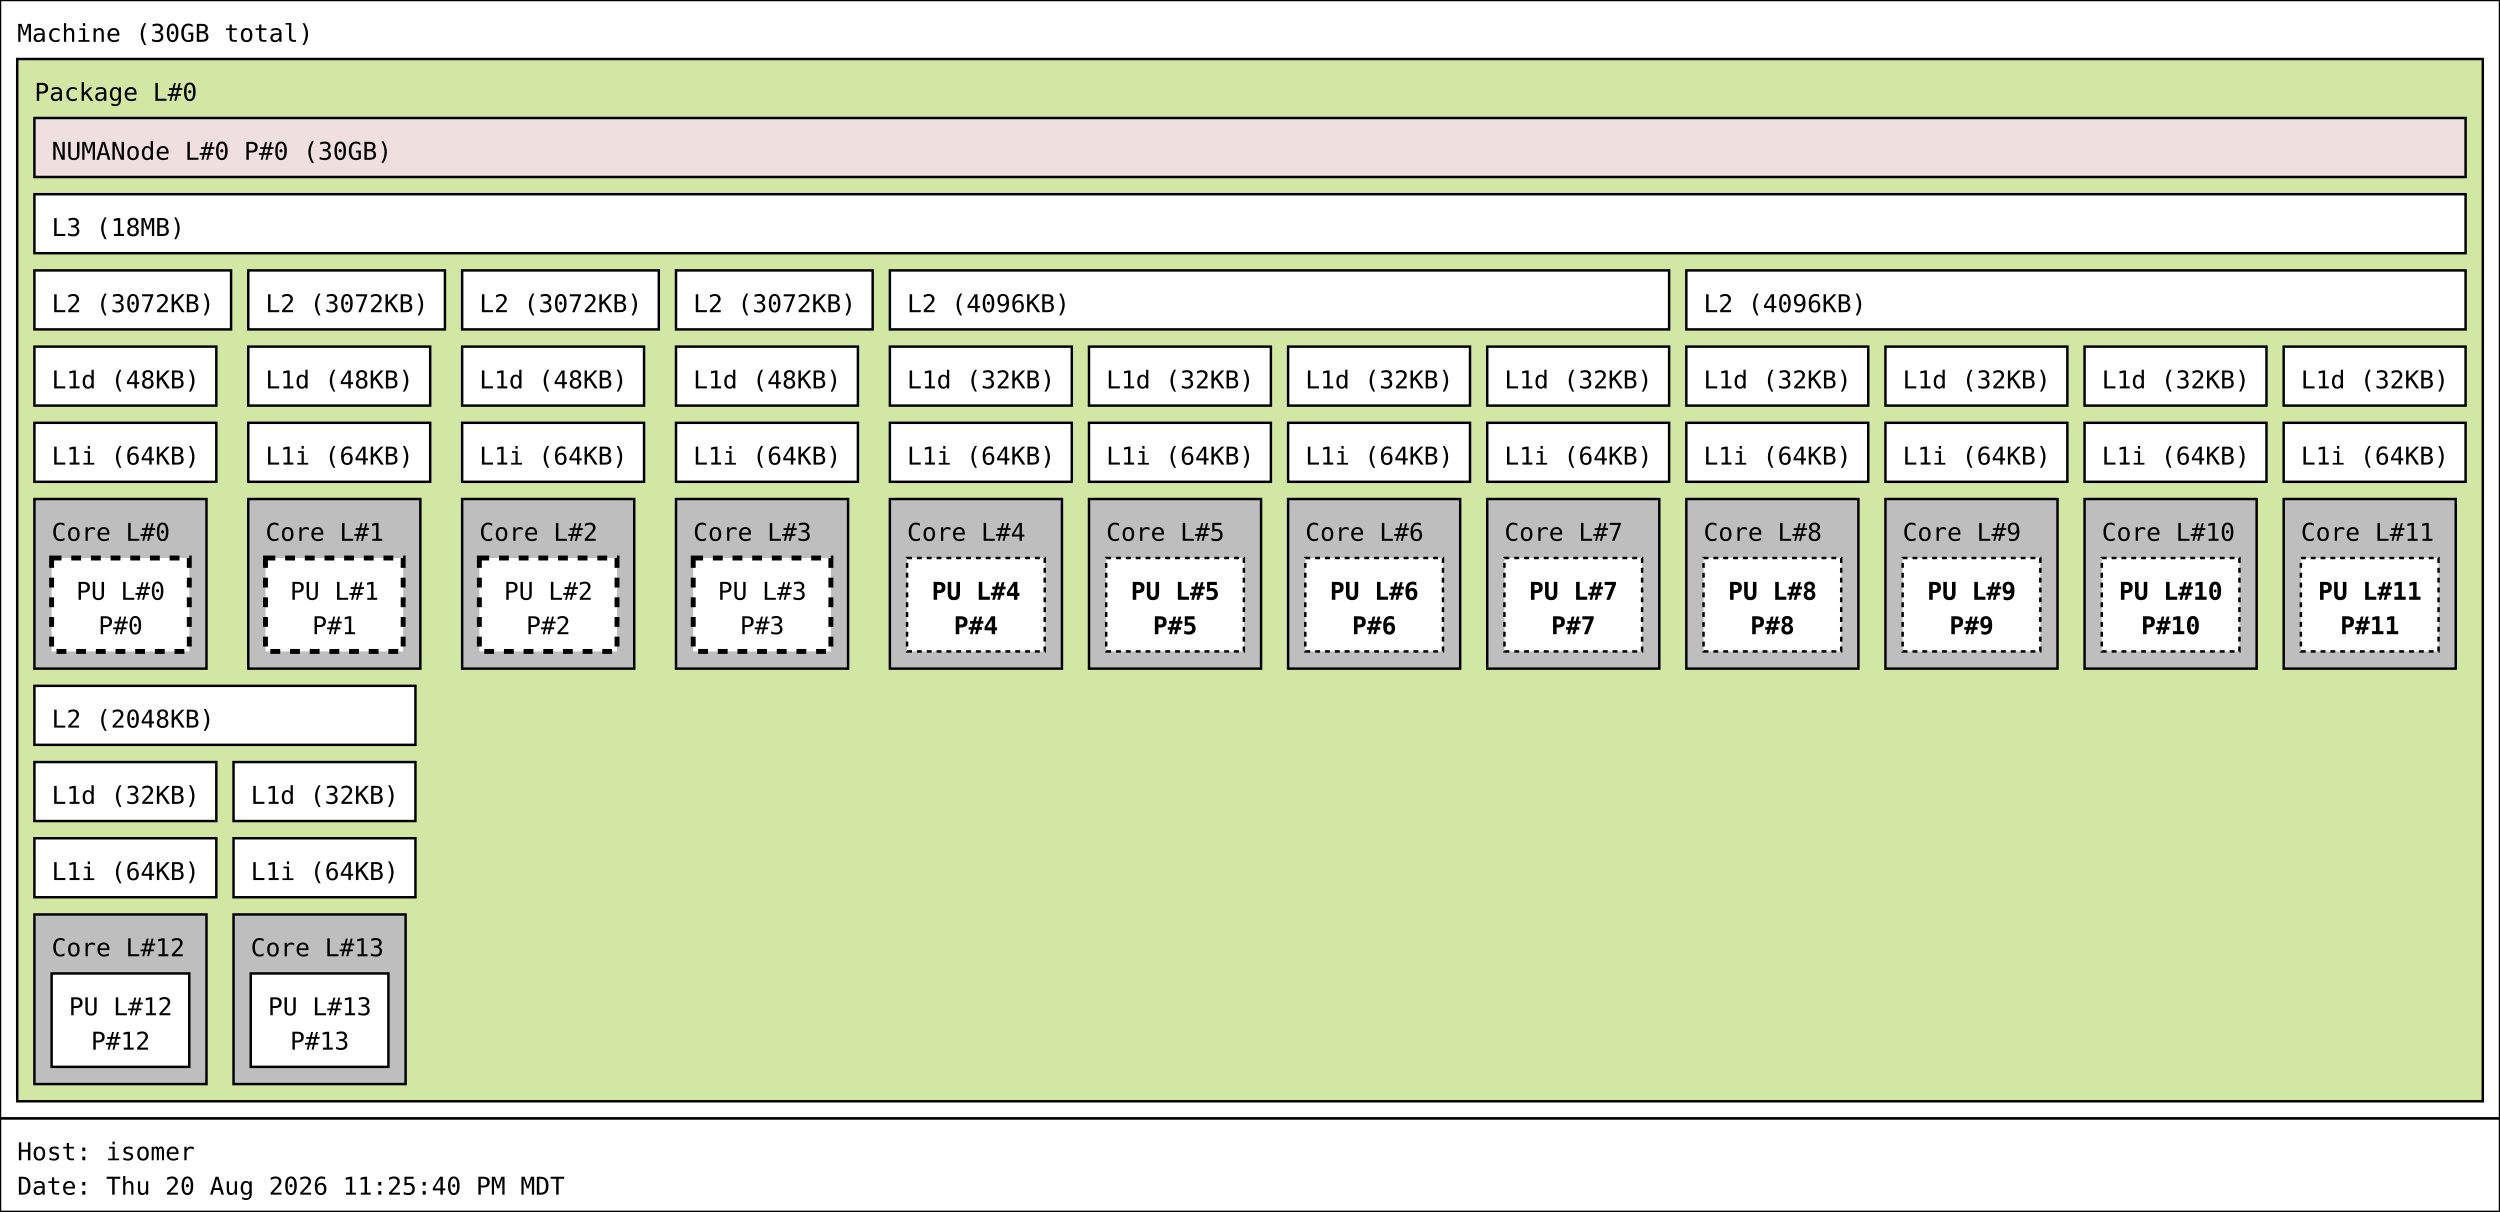
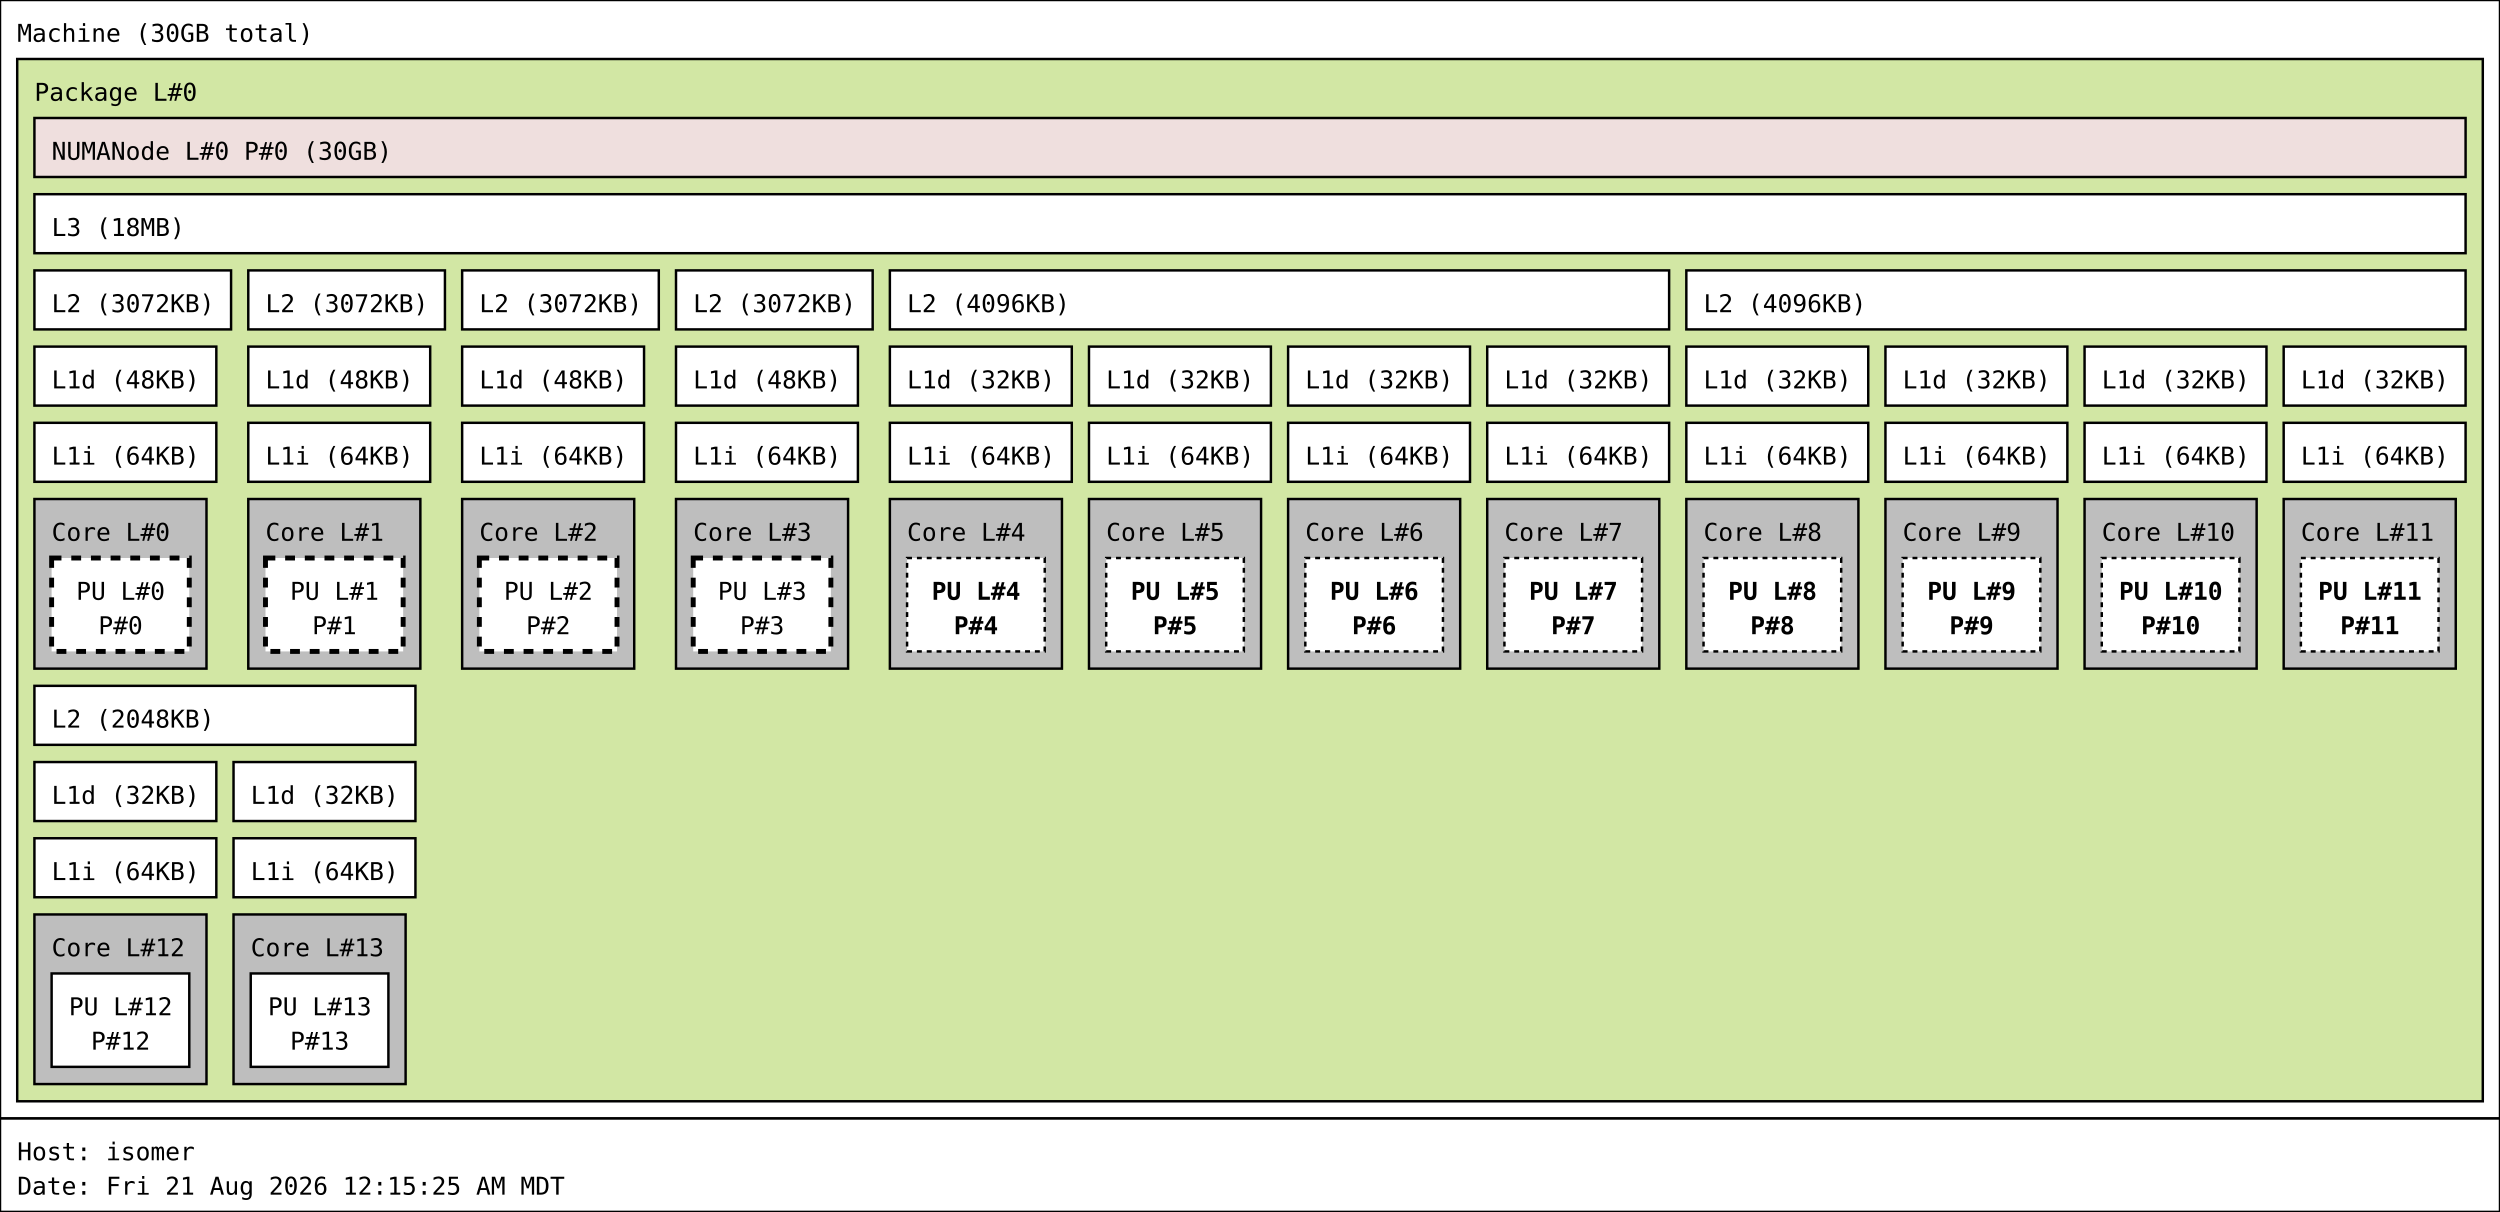
<svg xmlns="http://www.w3.org/2000/svg" width="1017px" height="493px" viewBox="0 0 1017px 493px" version="1.1">
  <rect id="Machine_0_rect" class="Machine" x="0" y="0" width="1017" height="455" fill="rgb(255,255,255)" stroke="rgb(0,0,0)" stroke-width="1" />
  <text id="Machine_0_text" class="Machine" font-family="Monospace" x="7" y="17" fill="rgb(0,0,0)" font-size="10px">Machine (30GB total)</text>
  <rect id="Package_0_rect" class="Package" x="7" y="24" width="1003" height="424" fill="rgb(210,231,164)" stroke="rgb(0,0,0)" stroke-width="1" />
  <text id="Package_0_text" class="Package" font-family="Monospace" x="14" y="41" fill="rgb(0,0,0)" font-size="10px">Package L#0</text>
  <rect id="L3_0_rect" class="L3" x="14" y="79" width="989" height="24" fill="rgb(255,255,255)" stroke="rgb(0,0,0)" stroke-width="1" />
  <text id="L3_0_text" class="L3" font-family="Monospace" x="21" y="96" fill="rgb(0,0,0)" font-size="10px">L3 (18MB)</text>
  <rect id="L2_0_rect" class="L2" x="14" y="110" width="80" height="24" fill="rgb(255,255,255)" stroke="rgb(0,0,0)" stroke-width="1" />
  <text id="L2_0_text" class="L2" font-family="Monospace" x="21" y="127" fill="rgb(0,0,0)" font-size="10px">L2 (3072KB)</text>
  <rect id="L1d_0_rect" class="L1d" x="14" y="141" width="74" height="24" fill="rgb(255,255,255)" stroke="rgb(0,0,0)" stroke-width="1" />
  <text id="L1d_0_text" class="L1d" font-family="Monospace" x="21" y="158" fill="rgb(0,0,0)" font-size="10px">L1d (48KB)</text>
  <rect id="L1i_0_rect" class="L1i" x="14" y="172" width="74" height="24" fill="rgb(255,255,255)" stroke="rgb(0,0,0)" stroke-width="1" />
  <text id="L1i_0_text" class="L1i" font-family="Monospace" x="21" y="189" fill="rgb(0,0,0)" font-size="10px">L1i (64KB)</text>
  <rect id="Core_0_rect" class="Core" x="14" y="203" width="70" height="69" fill="rgb(190,190,190)" stroke="rgb(0,0,0)" stroke-width="1" />
  <text id="Core_0_text" class="Core" font-family="Monospace" x="21" y="220" fill="rgb(0,0,0)" font-size="10px">Core L#0</text>
  <rect id="PU_0_rect" class="PU" x="21" y="227" width="56" height="38" fill="rgb(255,255,255)" stroke="rgb(0,0,0)" stroke-width="2" stroke-dasharray="4" />
  <text id="PU_0_text" class="PU" font-family="Monospace" x="31" y="244" fill="rgb(0,0,0)" font-size="10px">PU L#0</text>
  <text id="PU_0_text_1" class="PU" font-family="Monospace" x="40" y="258" fill="rgb(0,0,0)" font-size="10px">P#0</text>
  <rect id="L2_1_rect" class="L2" x="101" y="110" width="80" height="24" fill="rgb(255,255,255)" stroke="rgb(0,0,0)" stroke-width="1" />
  <text id="L2_1_text" class="L2" font-family="Monospace" x="108" y="127" fill="rgb(0,0,0)" font-size="10px">L2 (3072KB)</text>
  <rect id="L1d_1_rect" class="L1d" x="101" y="141" width="74" height="24" fill="rgb(255,255,255)" stroke="rgb(0,0,0)" stroke-width="1" />
  <text id="L1d_1_text" class="L1d" font-family="Monospace" x="108" y="158" fill="rgb(0,0,0)" font-size="10px">L1d (48KB)</text>
  <rect id="L1i_1_rect" class="L1i" x="101" y="172" width="74" height="24" fill="rgb(255,255,255)" stroke="rgb(0,0,0)" stroke-width="1" />
  <text id="L1i_1_text" class="L1i" font-family="Monospace" x="108" y="189" fill="rgb(0,0,0)" font-size="10px">L1i (64KB)</text>
  <rect id="Core_1_rect" class="Core" x="101" y="203" width="70" height="69" fill="rgb(190,190,190)" stroke="rgb(0,0,0)" stroke-width="1" />
  <text id="Core_1_text" class="Core" font-family="Monospace" x="108" y="220" fill="rgb(0,0,0)" font-size="10px">Core L#1</text>
  <rect id="PU_1_rect" class="PU" x="108" y="227" width="56" height="38" fill="rgb(255,255,255)" stroke="rgb(0,0,0)" stroke-width="2" stroke-dasharray="4" />
  <text id="PU_1_text" class="PU" font-family="Monospace" x="118" y="244" fill="rgb(0,0,0)" font-size="10px">PU L#1</text>
  <text id="PU_1_text_1" class="PU" font-family="Monospace" x="127" y="258" fill="rgb(0,0,0)" font-size="10px">P#1</text>
  <rect id="L2_2_rect" class="L2" x="188" y="110" width="80" height="24" fill="rgb(255,255,255)" stroke="rgb(0,0,0)" stroke-width="1" />
  <text id="L2_2_text" class="L2" font-family="Monospace" x="195" y="127" fill="rgb(0,0,0)" font-size="10px">L2 (3072KB)</text>
  <rect id="L1d_2_rect" class="L1d" x="188" y="141" width="74" height="24" fill="rgb(255,255,255)" stroke="rgb(0,0,0)" stroke-width="1" />
  <text id="L1d_2_text" class="L1d" font-family="Monospace" x="195" y="158" fill="rgb(0,0,0)" font-size="10px">L1d (48KB)</text>
  <rect id="L1i_2_rect" class="L1i" x="188" y="172" width="74" height="24" fill="rgb(255,255,255)" stroke="rgb(0,0,0)" stroke-width="1" />
  <text id="L1i_2_text" class="L1i" font-family="Monospace" x="195" y="189" fill="rgb(0,0,0)" font-size="10px">L1i (64KB)</text>
  <rect id="Core_2_rect" class="Core" x="188" y="203" width="70" height="69" fill="rgb(190,190,190)" stroke="rgb(0,0,0)" stroke-width="1" />
  <text id="Core_2_text" class="Core" font-family="Monospace" x="195" y="220" fill="rgb(0,0,0)" font-size="10px">Core L#2</text>
  <rect id="PU_2_rect" class="PU" x="195" y="227" width="56" height="38" fill="rgb(255,255,255)" stroke="rgb(0,0,0)" stroke-width="2" stroke-dasharray="4" />
  <text id="PU_2_text" class="PU" font-family="Monospace" x="205" y="244" fill="rgb(0,0,0)" font-size="10px">PU L#2</text>
  <text id="PU_2_text_1" class="PU" font-family="Monospace" x="214" y="258" fill="rgb(0,0,0)" font-size="10px">P#2</text>
  <rect id="L2_3_rect" class="L2" x="275" y="110" width="80" height="24" fill="rgb(255,255,255)" stroke="rgb(0,0,0)" stroke-width="1" />
  <text id="L2_3_text" class="L2" font-family="Monospace" x="282" y="127" fill="rgb(0,0,0)" font-size="10px">L2 (3072KB)</text>
  <rect id="L1d_3_rect" class="L1d" x="275" y="141" width="74" height="24" fill="rgb(255,255,255)" stroke="rgb(0,0,0)" stroke-width="1" />
  <text id="L1d_3_text" class="L1d" font-family="Monospace" x="282" y="158" fill="rgb(0,0,0)" font-size="10px">L1d (48KB)</text>
  <rect id="L1i_3_rect" class="L1i" x="275" y="172" width="74" height="24" fill="rgb(255,255,255)" stroke="rgb(0,0,0)" stroke-width="1" />
  <text id="L1i_3_text" class="L1i" font-family="Monospace" x="282" y="189" fill="rgb(0,0,0)" font-size="10px">L1i (64KB)</text>
  <rect id="Core_3_rect" class="Core" x="275" y="203" width="70" height="69" fill="rgb(190,190,190)" stroke="rgb(0,0,0)" stroke-width="1" />
  <text id="Core_3_text" class="Core" font-family="Monospace" x="282" y="220" fill="rgb(0,0,0)" font-size="10px">Core L#3</text>
  <rect id="PU_3_rect" class="PU" x="282" y="227" width="56" height="38" fill="rgb(255,255,255)" stroke="rgb(0,0,0)" stroke-width="2" stroke-dasharray="4" />
  <text id="PU_3_text" class="PU" font-family="Monospace" x="292" y="244" fill="rgb(0,0,0)" font-size="10px">PU L#3</text>
  <text id="PU_3_text_1" class="PU" font-family="Monospace" x="301" y="258" fill="rgb(0,0,0)" font-size="10px">P#3</text>
  <rect id="L2_4_rect" class="L2" x="362" y="110" width="317" height="24" fill="rgb(255,255,255)" stroke="rgb(0,0,0)" stroke-width="1" />
  <text id="L2_4_text" class="L2" font-family="Monospace" x="369" y="127" fill="rgb(0,0,0)" font-size="10px">L2 (4096KB)</text>
  <rect id="L1d_4_rect" class="L1d" x="362" y="141" width="74" height="24" fill="rgb(255,255,255)" stroke="rgb(0,0,0)" stroke-width="1" />
  <text id="L1d_4_text" class="L1d" font-family="Monospace" x="369" y="158" fill="rgb(0,0,0)" font-size="10px">L1d (32KB)</text>
  <rect id="L1i_4_rect" class="L1i" x="362" y="172" width="74" height="24" fill="rgb(255,255,255)" stroke="rgb(0,0,0)" stroke-width="1" />
  <text id="L1i_4_text" class="L1i" font-family="Monospace" x="369" y="189" fill="rgb(0,0,0)" font-size="10px">L1i (64KB)</text>
  <rect id="Core_4_rect" class="Core" x="362" y="203" width="70" height="69" fill="rgb(190,190,190)" stroke="rgb(0,0,0)" stroke-width="1" />
  <text id="Core_4_text" class="Core" font-family="Monospace" x="369" y="220" fill="rgb(0,0,0)" font-size="10px">Core L#4</text>
  <rect id="PU_4_rect" class="PU" x="369" y="227" width="56" height="38" fill="rgb(255,255,255)" stroke="rgb(0,0,0)" stroke-width="1" stroke-dasharray="2" />
  <text id="PU_4_text" class="PU" font-family="Monospace" font-weight="bold" x="379" y="244" fill="rgb(0,0,0)" font-size="10px">PU L#4</text>
  <text id="PU_4_text_1" class="PU" font-family="Monospace" font-weight="bold" x="388" y="258" fill="rgb(0,0,0)" font-size="10px">P#4</text>
  <rect id="L1d_5_rect" class="L1d" x="443" y="141" width="74" height="24" fill="rgb(255,255,255)" stroke="rgb(0,0,0)" stroke-width="1" />
  <text id="L1d_5_text" class="L1d" font-family="Monospace" x="450" y="158" fill="rgb(0,0,0)" font-size="10px">L1d (32KB)</text>
  <rect id="L1i_5_rect" class="L1i" x="443" y="172" width="74" height="24" fill="rgb(255,255,255)" stroke="rgb(0,0,0)" stroke-width="1" />
  <text id="L1i_5_text" class="L1i" font-family="Monospace" x="450" y="189" fill="rgb(0,0,0)" font-size="10px">L1i (64KB)</text>
  <rect id="Core_5_rect" class="Core" x="443" y="203" width="70" height="69" fill="rgb(190,190,190)" stroke="rgb(0,0,0)" stroke-width="1" />
  <text id="Core_5_text" class="Core" font-family="Monospace" x="450" y="220" fill="rgb(0,0,0)" font-size="10px">Core L#5</text>
  <rect id="PU_5_rect" class="PU" x="450" y="227" width="56" height="38" fill="rgb(255,255,255)" stroke="rgb(0,0,0)" stroke-width="1" stroke-dasharray="2" />
  <text id="PU_5_text" class="PU" font-family="Monospace" font-weight="bold" x="460" y="244" fill="rgb(0,0,0)" font-size="10px">PU L#5</text>
  <text id="PU_5_text_1" class="PU" font-family="Monospace" font-weight="bold" x="469" y="258" fill="rgb(0,0,0)" font-size="10px">P#5</text>
  <rect id="L1d_6_rect" class="L1d" x="524" y="141" width="74" height="24" fill="rgb(255,255,255)" stroke="rgb(0,0,0)" stroke-width="1" />
  <text id="L1d_6_text" class="L1d" font-family="Monospace" x="531" y="158" fill="rgb(0,0,0)" font-size="10px">L1d (32KB)</text>
  <rect id="L1i_6_rect" class="L1i" x="524" y="172" width="74" height="24" fill="rgb(255,255,255)" stroke="rgb(0,0,0)" stroke-width="1" />
  <text id="L1i_6_text" class="L1i" font-family="Monospace" x="531" y="189" fill="rgb(0,0,0)" font-size="10px">L1i (64KB)</text>
  <rect id="Core_6_rect" class="Core" x="524" y="203" width="70" height="69" fill="rgb(190,190,190)" stroke="rgb(0,0,0)" stroke-width="1" />
  <text id="Core_6_text" class="Core" font-family="Monospace" x="531" y="220" fill="rgb(0,0,0)" font-size="10px">Core L#6</text>
  <rect id="PU_6_rect" class="PU" x="531" y="227" width="56" height="38" fill="rgb(255,255,255)" stroke="rgb(0,0,0)" stroke-width="1" stroke-dasharray="2" />
  <text id="PU_6_text" class="PU" font-family="Monospace" font-weight="bold" x="541" y="244" fill="rgb(0,0,0)" font-size="10px">PU L#6</text>
  <text id="PU_6_text_1" class="PU" font-family="Monospace" font-weight="bold" x="550" y="258" fill="rgb(0,0,0)" font-size="10px">P#6</text>
  <rect id="L1d_7_rect" class="L1d" x="605" y="141" width="74" height="24" fill="rgb(255,255,255)" stroke="rgb(0,0,0)" stroke-width="1" />
  <text id="L1d_7_text" class="L1d" font-family="Monospace" x="612" y="158" fill="rgb(0,0,0)" font-size="10px">L1d (32KB)</text>
  <rect id="L1i_7_rect" class="L1i" x="605" y="172" width="74" height="24" fill="rgb(255,255,255)" stroke="rgb(0,0,0)" stroke-width="1" />
  <text id="L1i_7_text" class="L1i" font-family="Monospace" x="612" y="189" fill="rgb(0,0,0)" font-size="10px">L1i (64KB)</text>
  <rect id="Core_7_rect" class="Core" x="605" y="203" width="70" height="69" fill="rgb(190,190,190)" stroke="rgb(0,0,0)" stroke-width="1" />
  <text id="Core_7_text" class="Core" font-family="Monospace" x="612" y="220" fill="rgb(0,0,0)" font-size="10px">Core L#7</text>
  <rect id="PU_7_rect" class="PU" x="612" y="227" width="56" height="38" fill="rgb(255,255,255)" stroke="rgb(0,0,0)" stroke-width="1" stroke-dasharray="2" />
  <text id="PU_7_text" class="PU" font-family="Monospace" font-weight="bold" x="622" y="244" fill="rgb(0,0,0)" font-size="10px">PU L#7</text>
  <text id="PU_7_text_1" class="PU" font-family="Monospace" font-weight="bold" x="631" y="258" fill="rgb(0,0,0)" font-size="10px">P#7</text>
  <rect id="L2_5_rect" class="L2" x="686" y="110" width="317" height="24" fill="rgb(255,255,255)" stroke="rgb(0,0,0)" stroke-width="1" />
  <text id="L2_5_text" class="L2" font-family="Monospace" x="693" y="127" fill="rgb(0,0,0)" font-size="10px">L2 (4096KB)</text>
  <rect id="L1d_8_rect" class="L1d" x="686" y="141" width="74" height="24" fill="rgb(255,255,255)" stroke="rgb(0,0,0)" stroke-width="1" />
  <text id="L1d_8_text" class="L1d" font-family="Monospace" x="693" y="158" fill="rgb(0,0,0)" font-size="10px">L1d (32KB)</text>
  <rect id="L1i_8_rect" class="L1i" x="686" y="172" width="74" height="24" fill="rgb(255,255,255)" stroke="rgb(0,0,0)" stroke-width="1" />
  <text id="L1i_8_text" class="L1i" font-family="Monospace" x="693" y="189" fill="rgb(0,0,0)" font-size="10px">L1i (64KB)</text>
  <rect id="Core_8_rect" class="Core" x="686" y="203" width="70" height="69" fill="rgb(190,190,190)" stroke="rgb(0,0,0)" stroke-width="1" />
  <text id="Core_8_text" class="Core" font-family="Monospace" x="693" y="220" fill="rgb(0,0,0)" font-size="10px">Core L#8</text>
  <rect id="PU_8_rect" class="PU" x="693" y="227" width="56" height="38" fill="rgb(255,255,255)" stroke="rgb(0,0,0)" stroke-width="1" stroke-dasharray="2" />
  <text id="PU_8_text" class="PU" font-family="Monospace" font-weight="bold" x="703" y="244" fill="rgb(0,0,0)" font-size="10px">PU L#8</text>
  <text id="PU_8_text_1" class="PU" font-family="Monospace" font-weight="bold" x="712" y="258" fill="rgb(0,0,0)" font-size="10px">P#8</text>
  <rect id="L1d_9_rect" class="L1d" x="767" y="141" width="74" height="24" fill="rgb(255,255,255)" stroke="rgb(0,0,0)" stroke-width="1" />
  <text id="L1d_9_text" class="L1d" font-family="Monospace" x="774" y="158" fill="rgb(0,0,0)" font-size="10px">L1d (32KB)</text>
  <rect id="L1i_9_rect" class="L1i" x="767" y="172" width="74" height="24" fill="rgb(255,255,255)" stroke="rgb(0,0,0)" stroke-width="1" />
  <text id="L1i_9_text" class="L1i" font-family="Monospace" x="774" y="189" fill="rgb(0,0,0)" font-size="10px">L1i (64KB)</text>
  <rect id="Core_9_rect" class="Core" x="767" y="203" width="70" height="69" fill="rgb(190,190,190)" stroke="rgb(0,0,0)" stroke-width="1" />
  <text id="Core_9_text" class="Core" font-family="Monospace" x="774" y="220" fill="rgb(0,0,0)" font-size="10px">Core L#9</text>
  <rect id="PU_9_rect" class="PU" x="774" y="227" width="56" height="38" fill="rgb(255,255,255)" stroke="rgb(0,0,0)" stroke-width="1" stroke-dasharray="2" />
  <text id="PU_9_text" class="PU" font-family="Monospace" font-weight="bold" x="784" y="244" fill="rgb(0,0,0)" font-size="10px">PU L#9</text>
  <text id="PU_9_text_1" class="PU" font-family="Monospace" font-weight="bold" x="793" y="258" fill="rgb(0,0,0)" font-size="10px">P#9</text>
  <rect id="L1d_10_rect" class="L1d" x="848" y="141" width="74" height="24" fill="rgb(255,255,255)" stroke="rgb(0,0,0)" stroke-width="1" />
  <text id="L1d_10_text" class="L1d" font-family="Monospace" x="855" y="158" fill="rgb(0,0,0)" font-size="10px">L1d (32KB)</text>
  <rect id="L1i_10_rect" class="L1i" x="848" y="172" width="74" height="24" fill="rgb(255,255,255)" stroke="rgb(0,0,0)" stroke-width="1" />
  <text id="L1i_10_text" class="L1i" font-family="Monospace" x="855" y="189" fill="rgb(0,0,0)" font-size="10px">L1i (64KB)</text>
  <rect id="Core_10_rect" class="Core" x="848" y="203" width="70" height="69" fill="rgb(190,190,190)" stroke="rgb(0,0,0)" stroke-width="1" />
  <text id="Core_10_text" class="Core" font-family="Monospace" x="855" y="220" fill="rgb(0,0,0)" font-size="10px">Core L#10</text>
  <rect id="PU_10_rect" class="PU" x="855" y="227" width="56" height="38" fill="rgb(255,255,255)" stroke="rgb(0,0,0)" stroke-width="1" stroke-dasharray="2" />
  <text id="PU_10_text" class="PU" font-family="Monospace" font-weight="bold" x="862" y="244" fill="rgb(0,0,0)" font-size="10px">PU L#10</text>
  <text id="PU_10_text_1" class="PU" font-family="Monospace" font-weight="bold" x="871" y="258" fill="rgb(0,0,0)" font-size="10px">P#10</text>
  <rect id="L1d_11_rect" class="L1d" x="929" y="141" width="74" height="24" fill="rgb(255,255,255)" stroke="rgb(0,0,0)" stroke-width="1" />
  <text id="L1d_11_text" class="L1d" font-family="Monospace" x="936" y="158" fill="rgb(0,0,0)" font-size="10px">L1d (32KB)</text>
  <rect id="L1i_11_rect" class="L1i" x="929" y="172" width="74" height="24" fill="rgb(255,255,255)" stroke="rgb(0,0,0)" stroke-width="1" />
  <text id="L1i_11_text" class="L1i" font-family="Monospace" x="936" y="189" fill="rgb(0,0,0)" font-size="10px">L1i (64KB)</text>
  <rect id="Core_11_rect" class="Core" x="929" y="203" width="70" height="69" fill="rgb(190,190,190)" stroke="rgb(0,0,0)" stroke-width="1" />
  <text id="Core_11_text" class="Core" font-family="Monospace" x="936" y="220" fill="rgb(0,0,0)" font-size="10px">Core L#11</text>
  <rect id="PU_11_rect" class="PU" x="936" y="227" width="56" height="38" fill="rgb(255,255,255)" stroke="rgb(0,0,0)" stroke-width="1" stroke-dasharray="2" />
  <text id="PU_11_text" class="PU" font-family="Monospace" font-weight="bold" x="943" y="244" fill="rgb(0,0,0)" font-size="10px">PU L#11</text>
  <text id="PU_11_text_1" class="PU" font-family="Monospace" font-weight="bold" x="952" y="258" fill="rgb(0,0,0)" font-size="10px">P#11</text>
  <rect id="L2_6_rect" class="L2" x="14" y="279" width="155" height="24" fill="rgb(255,255,255)" stroke="rgb(0,0,0)" stroke-width="1" />
  <text id="L2_6_text" class="L2" font-family="Monospace" x="21" y="296" fill="rgb(0,0,0)" font-size="10px">L2 (2048KB)</text>
  <rect id="L1d_12_rect" class="L1d" x="14" y="310" width="74" height="24" fill="rgb(255,255,255)" stroke="rgb(0,0,0)" stroke-width="1" />
  <text id="L1d_12_text" class="L1d" font-family="Monospace" x="21" y="327" fill="rgb(0,0,0)" font-size="10px">L1d (32KB)</text>
  <rect id="L1i_12_rect" class="L1i" x="14" y="341" width="74" height="24" fill="rgb(255,255,255)" stroke="rgb(0,0,0)" stroke-width="1" />
  <text id="L1i_12_text" class="L1i" font-family="Monospace" x="21" y="358" fill="rgb(0,0,0)" font-size="10px">L1i (64KB)</text>
  <rect id="Core_12_rect" class="Core" x="14" y="372" width="70" height="69" fill="rgb(190,190,190)" stroke="rgb(0,0,0)" stroke-width="1" />
  <text id="Core_12_text" class="Core" font-family="Monospace" x="21" y="389" fill="rgb(0,0,0)" font-size="10px">Core L#12</text>
  <rect id="PU_12_rect" class="PU" x="21" y="396" width="56" height="38" fill="rgb(255,255,255)" stroke="rgb(0,0,0)" stroke-width="1" />
  <text id="PU_12_text" class="PU" font-family="Monospace" x="28" y="413" fill="rgb(0,0,0)" font-size="10px">PU L#12</text>
  <text id="PU_12_text_1" class="PU" font-family="Monospace" x="37" y="427" fill="rgb(0,0,0)" font-size="10px">P#12</text>
  <rect id="L1d_13_rect" class="L1d" x="95" y="310" width="74" height="24" fill="rgb(255,255,255)" stroke="rgb(0,0,0)" stroke-width="1" />
  <text id="L1d_13_text" class="L1d" font-family="Monospace" x="102" y="327" fill="rgb(0,0,0)" font-size="10px">L1d (32KB)</text>
  <rect id="L1i_13_rect" class="L1i" x="95" y="341" width="74" height="24" fill="rgb(255,255,255)" stroke="rgb(0,0,0)" stroke-width="1" />
  <text id="L1i_13_text" class="L1i" font-family="Monospace" x="102" y="358" fill="rgb(0,0,0)" font-size="10px">L1i (64KB)</text>
  <rect id="Core_13_rect" class="Core" x="95" y="372" width="70" height="69" fill="rgb(190,190,190)" stroke="rgb(0,0,0)" stroke-width="1" />
  <text id="Core_13_text" class="Core" font-family="Monospace" x="102" y="389" fill="rgb(0,0,0)" font-size="10px">Core L#13</text>
  <rect id="PU_13_rect" class="PU" x="102" y="396" width="56" height="38" fill="rgb(255,255,255)" stroke="rgb(0,0,0)" stroke-width="1" />
  <text id="PU_13_text" class="PU" font-family="Monospace" x="109" y="413" fill="rgb(0,0,0)" font-size="10px">PU L#13</text>
  <text id="PU_13_text_1" class="PU" font-family="Monospace" x="118" y="427" fill="rgb(0,0,0)" font-size="10px">P#13</text>
  <rect id="NUMANode_0_rect" class="NUMANode" x="14" y="48" width="989" height="24" fill="rgb(239,223,222)" stroke="rgb(0,0,0)" stroke-width="1" />
  <text id="NUMANode_0_text" class="NUMANode" font-family="Monospace" x="21" y="65" fill="rgb(0,0,0)" font-size="10px">NUMANode L#0 P#0 (30GB)</text>
  <rect id="anon_rect" x="0" y="455" width="1017" height="38" fill="rgb(255,255,255)" stroke="rgb(0,0,0)" stroke-width="1" />
  <text id="anon_text" font-family="Monospace" x="7" y="472" fill="rgb(0,0,0)" font-size="10px">Host: isomer</text>
-   <text id="anon_text_1" font-family="Monospace" x="7" y="486" fill="rgb(0,0,0)" font-size="10px">Date: Thu 20 Aug 2026 11:25:40 PM MDT</text>
+   <text id="anon_text_1" font-family="Monospace" x="7" y="486" fill="rgb(0,0,0)" font-size="10px">Date: Fri 21 Aug 2026 12:15:25 AM MDT</text>
</svg>
